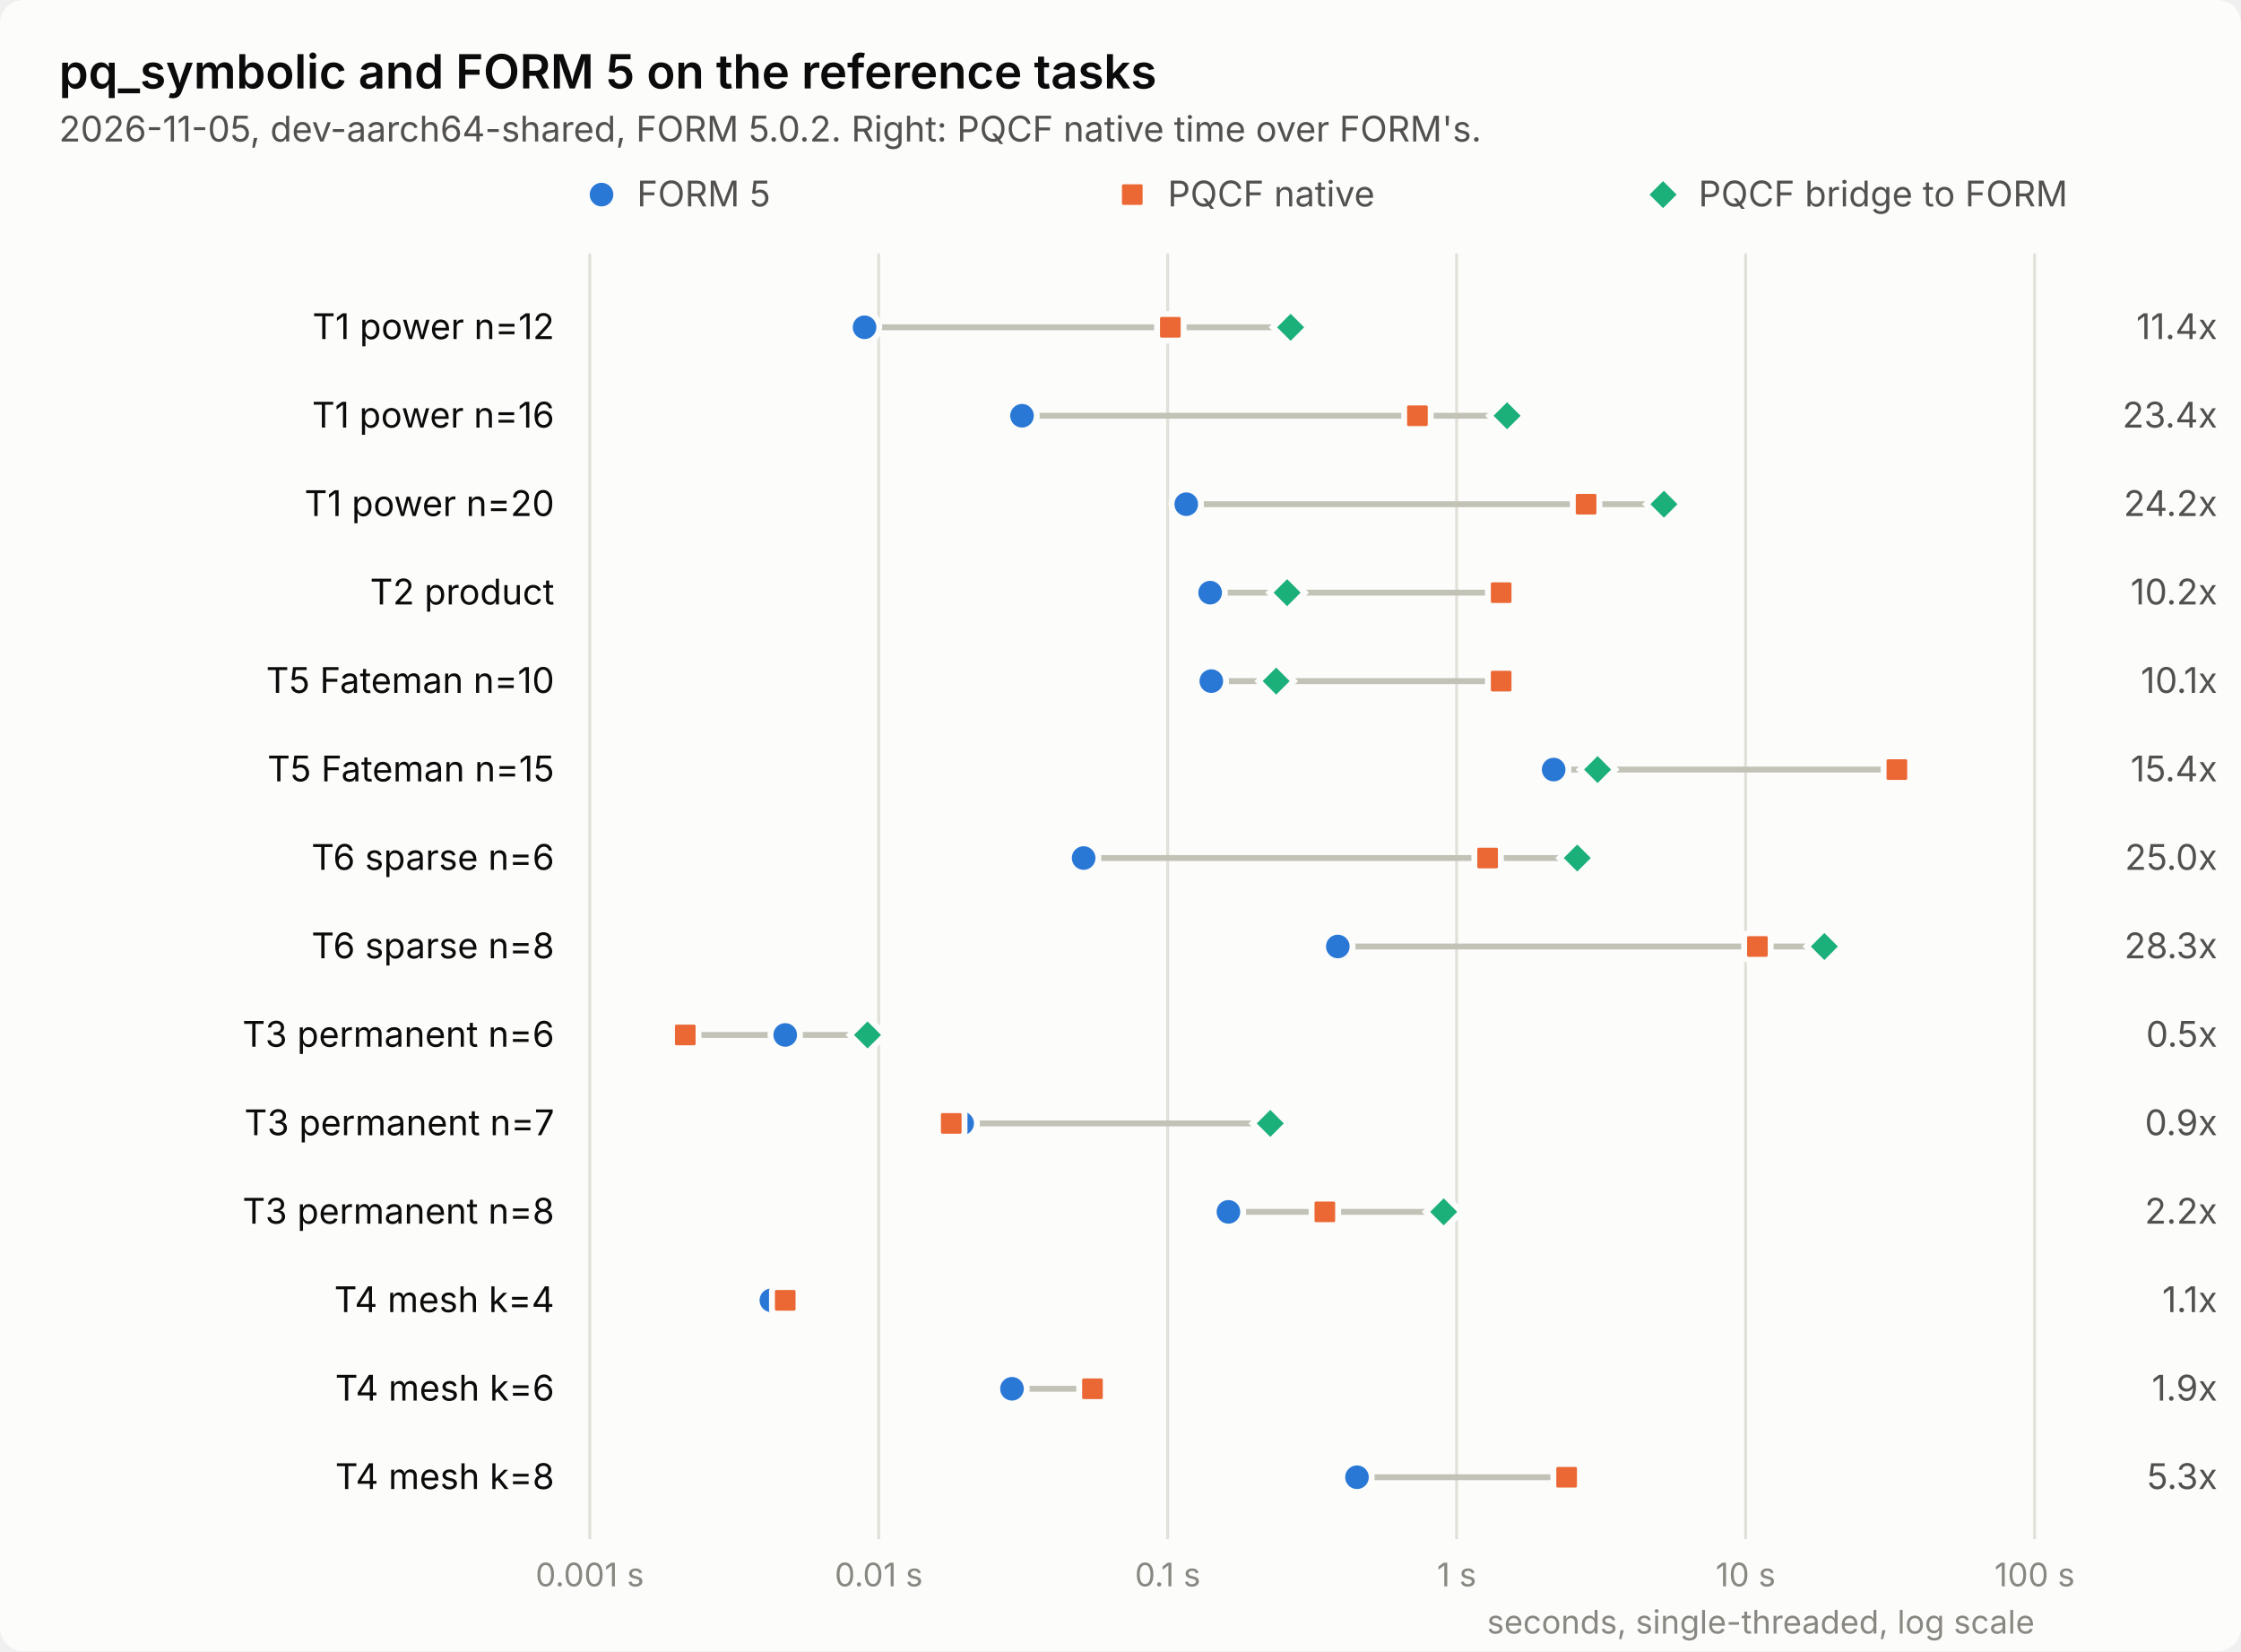
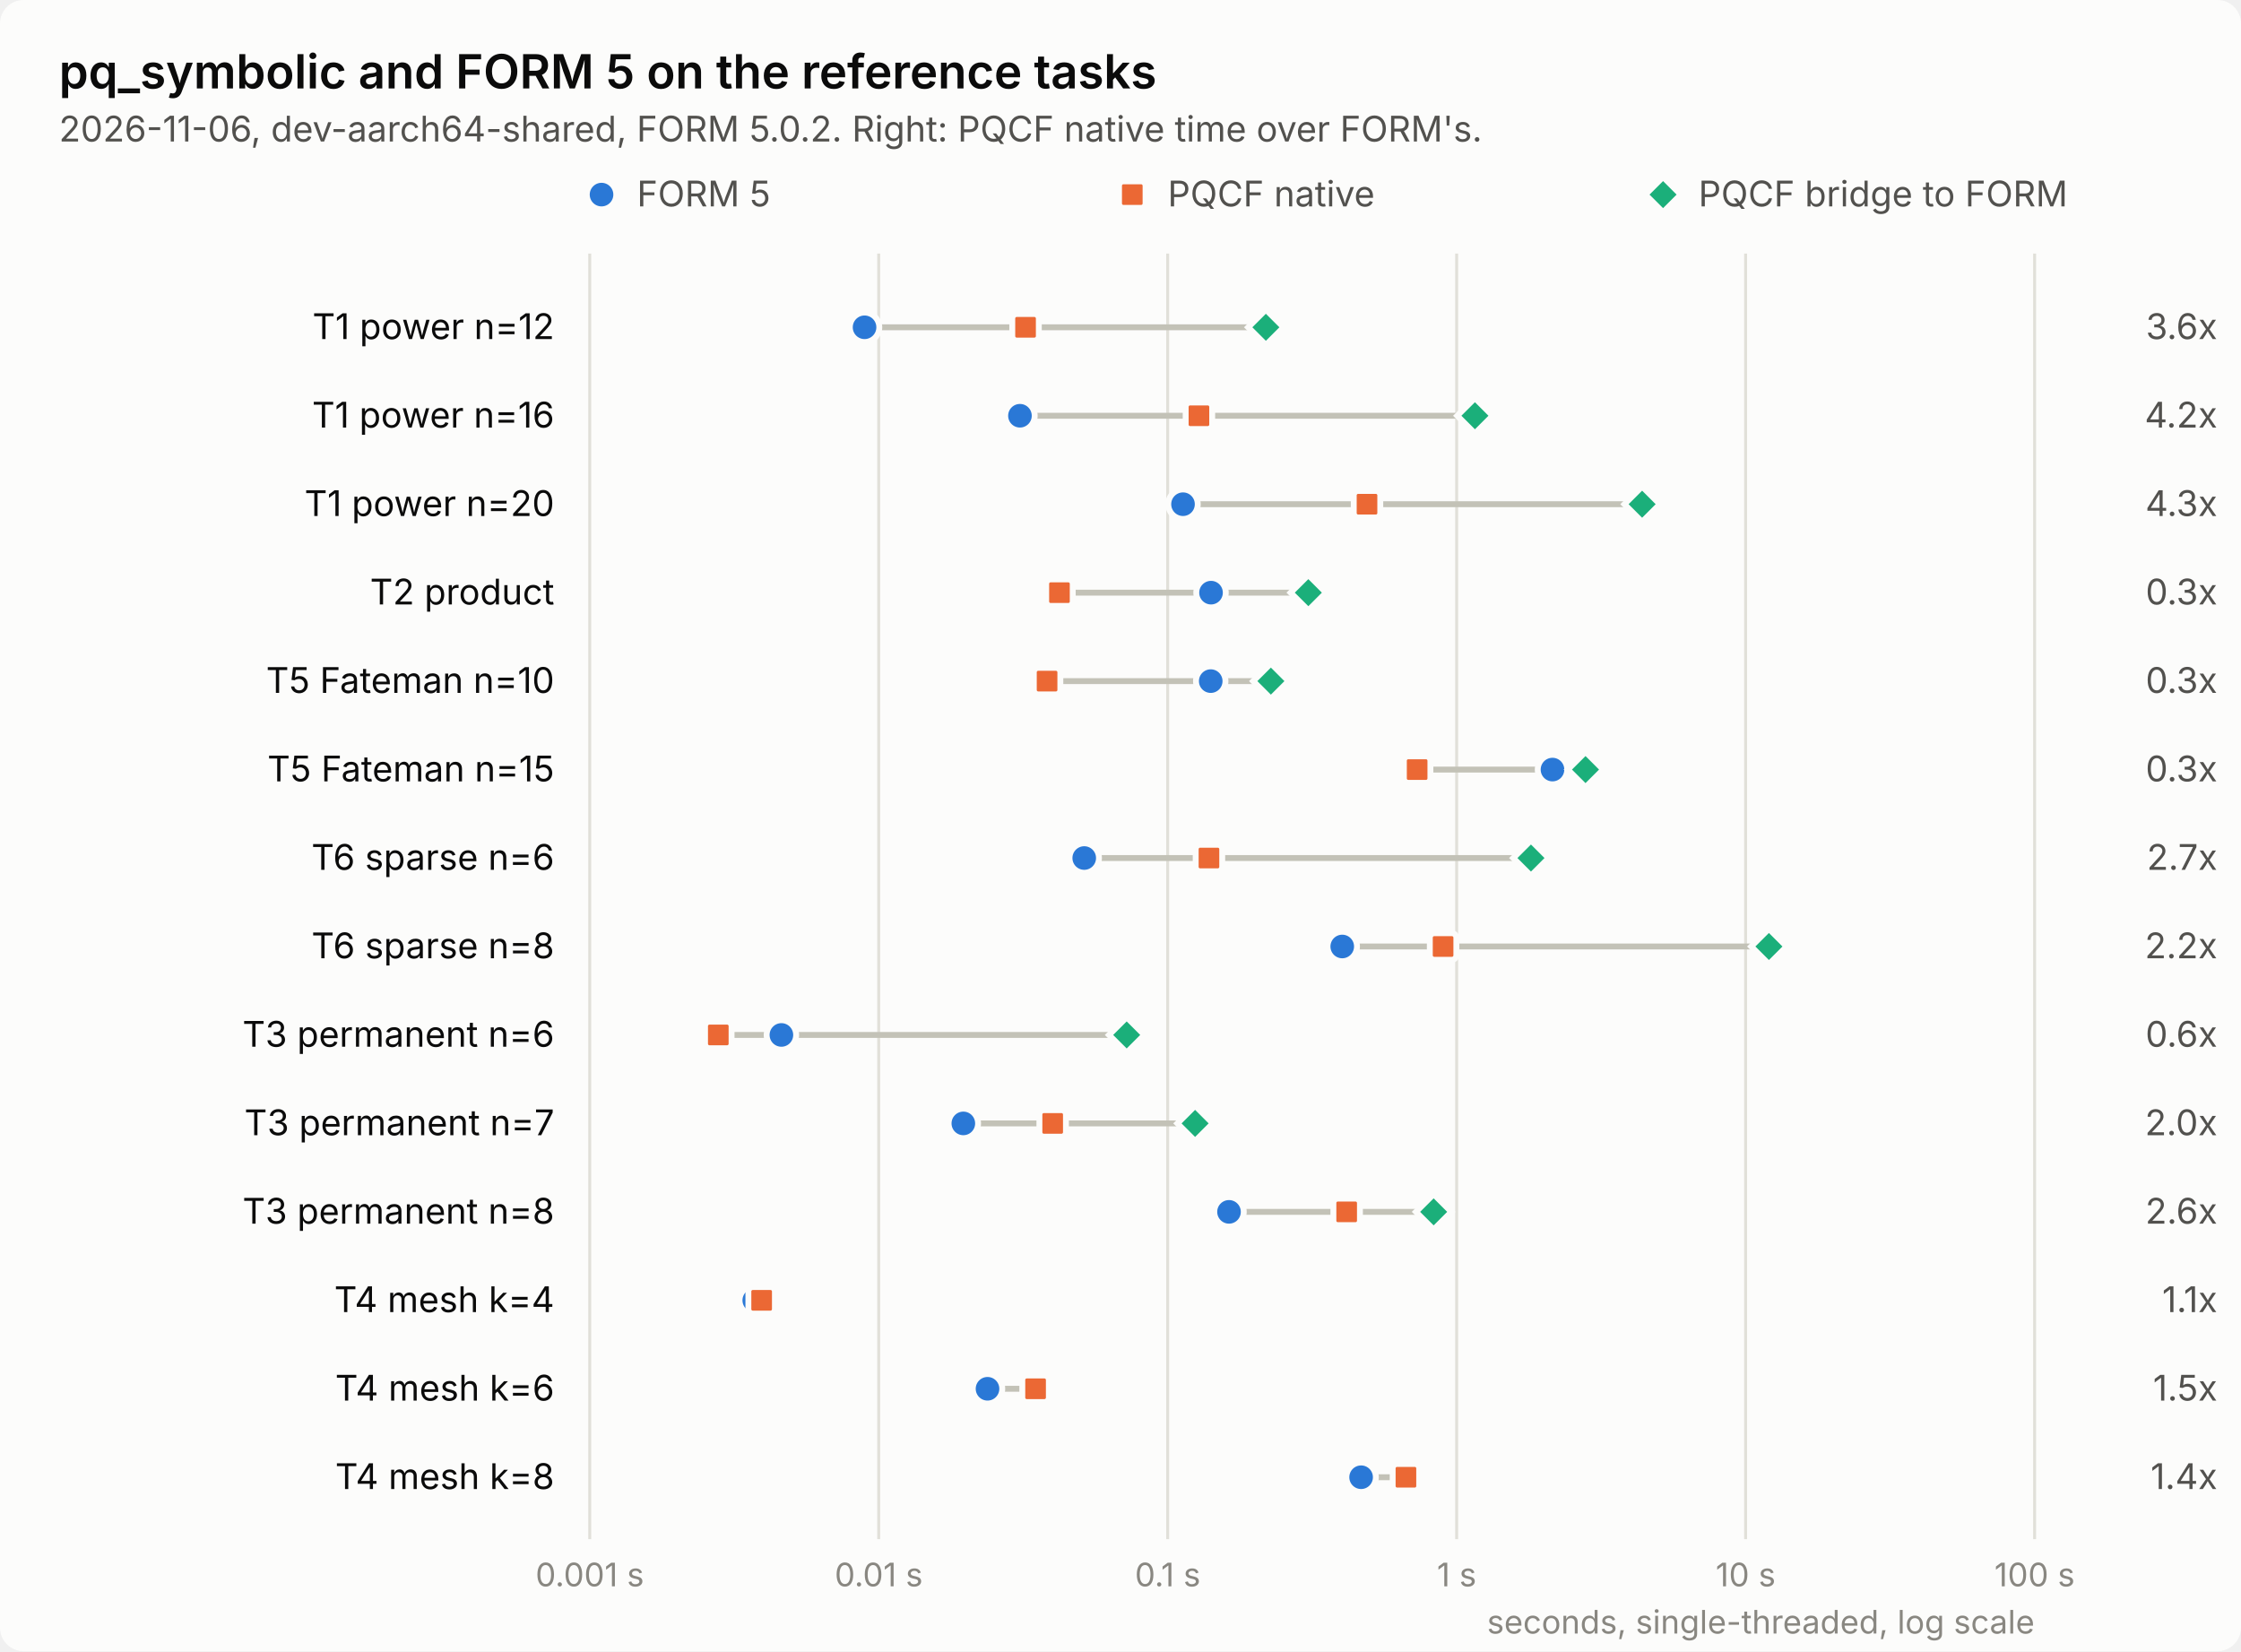
<svg xmlns="http://www.w3.org/2000/svg" viewBox="0 0 760 560" width="760" role="img" aria-label="pq_symbolic and FORM 5 on the reference tasks">
  <style>.bg{fill:#fcfcfb}.t1{fill:#0b0b0b}.t2{fill:#52514e}.mu{fill:#898781}.grid{stroke:#e1e0d9}.axis{stroke:#c3c2b7}.link{stroke:#c3c2b7}.s1{fill:#2a78d6}.s2{fill:#eb6834}.s3{fill:#1baf7a}.ring{stroke:#fcfcfb}.l1{stroke:#2a78d6}.l2{stroke:#eb6834}.l3{stroke:#1baf7a}@media (prefers-color-scheme: dark){.bg{fill:#1a1a19}.t1{fill:#ffffff}.t2{fill:#c3c2b7}.grid{stroke:#2c2c2a}.axis{stroke:#383835}.link{stroke:#383835}.s1{fill:#3987e5}.s2{fill:#d95926}.s3{fill:#199e70}.ring{stroke:#1a1a19}.l1{stroke:#3987e5}.l2{stroke:#d95926}.l3{stroke:#199e70}}text{font-family:system-ui,-apple-system,'Segoe UI',sans-serif}</style>
  <rect class="bg" width="760" height="560" rx="8" />
  <text class="t1" x="20" y="30" font-size="16" font-weight="600">pq_symbolic and FORM 5 on the reference tasks</text>
-   <text class="t2" x="20" y="48" font-size="12">2026-11-05, dev-aarch64-shared, FORM 5.0.2. Right: PQCF native time over FORM's.</text>
+   <text class="t2" x="20" y="48" font-size="12">2026-11-06, dev-aarch64-shared, FORM 5.0.2. Right: PQCF native time over FORM's.</text>
  <line class="grid" x1="200.0" x2="200.0" y1="86" y2="522" stroke-width="1" />
  <text class="mu" x="200.0" y="538" font-size="11" text-anchor="middle">0.001 s</text>
  <line class="grid" x1="298.0" x2="298.0" y1="86" y2="522" stroke-width="1" />
  <text class="mu" x="298.0" y="538" font-size="11" text-anchor="middle">0.01 s</text>
  <line class="grid" x1="396.0" x2="396.0" y1="86" y2="522" stroke-width="1" />
  <text class="mu" x="396.0" y="538" font-size="11" text-anchor="middle">0.1 s</text>
  <line class="grid" x1="494.0" x2="494.0" y1="86" y2="522" stroke-width="1" />
  <text class="mu" x="494.0" y="538" font-size="11" text-anchor="middle">1 s</text>
  <line class="grid" x1="592.0" x2="592.0" y1="86" y2="522" stroke-width="1" />
  <text class="mu" x="592.0" y="538" font-size="11" text-anchor="middle">10 s</text>
  <line class="grid" x1="690.0" x2="690.0" y1="86" y2="522" stroke-width="1" />
  <text class="mu" x="690.0" y="538" font-size="11" text-anchor="middle">100 s</text>
  <circle cx="204.0" cy="66.0" r="5" class="s1 ring" stroke-width="2" />
  <text class="t2" x="216" y="70" font-size="12">FORM 5</text>
  <rect x="379.5" y="61.5" width="9" height="9" rx="1.5" class="s2 ring" stroke-width="2" />
  <text class="t2" x="396" y="70" font-size="12">PQCF native</text>
  <path d="M564.0 60.0 l6 6 l-6 6 l-6 -6 z" class="s3 ring" stroke-width="2" />
  <text class="t2" x="576" y="70" font-size="12">PQCF bridge to FORM</text>
  <text class="t1" x="188" y="115" font-size="12" text-anchor="end">T1 power n=12</text>
-   <line class="link" x1="293.2" x2="437.7" y1="111" y2="111" stroke-width="2" />
+   <line class="link" x1="293.2" x2="429.3" y1="111" y2="111" stroke-width="2" />
  <circle cx="293.2" cy="111.0" r="5" class="s1 ring" stroke-width="2" />
-   <rect x="392.4" y="106.5" width="9" height="9" rx="1.5" class="s2 ring" stroke-width="2" />
-   <path d="M437.7 105.0 l6 6 l-6 6 l-6 -6 z" class="s3 ring" stroke-width="2" />
-   <text class="t2" x="752" y="115" font-size="12" text-anchor="end">11.4x</text>
+   <rect x="343.3" y="106.5" width="9" height="9" rx="1.5" class="s2 ring" stroke-width="2" />
+   <path d="M429.3 105.0 l6 6 l-6 6 l-6 -6 z" class="s3 ring" stroke-width="2" />
+   <text class="t2" x="752" y="115" font-size="12" text-anchor="end">3.6x</text>
  <text class="t1" x="188" y="145" font-size="12" text-anchor="end">T1 power n=16</text>
-   <line class="link" x1="346.6" x2="511.1" y1="141" y2="141" stroke-width="2" />
-   <circle cx="346.6" cy="141.0" r="5" class="s1 ring" stroke-width="2" />
-   <rect x="476.2" y="136.5" width="9" height="9" rx="1.5" class="s2 ring" stroke-width="2" />
-   <path d="M511.1 135.0 l6 6 l-6 6 l-6 -6 z" class="s3 ring" stroke-width="2" />
-   <text class="t2" x="752" y="145" font-size="12" text-anchor="end">23.4x</text>
+   <line class="link" x1="345.9" x2="500.2" y1="141" y2="141" stroke-width="2" />
+   <circle cx="345.9" cy="141.0" r="5" class="s1 ring" stroke-width="2" />
+   <rect x="402.1" y="136.5" width="9" height="9" rx="1.5" class="s2 ring" stroke-width="2" />
+   <path d="M500.2 135.0 l6 6 l-6 6 l-6 -6 z" class="s3 ring" stroke-width="2" />
+   <text class="t2" x="752" y="145" font-size="12" text-anchor="end">4.2x</text>
  <text class="t1" x="188" y="175" font-size="12" text-anchor="end">T1 power n=20</text>
-   <line class="link" x1="402.3" x2="564.3" y1="171" y2="171" stroke-width="2" />
-   <circle cx="402.3" cy="171.0" r="5" class="s1 ring" stroke-width="2" />
-   <rect x="533.4" y="166.5" width="9" height="9" rx="1.5" class="s2 ring" stroke-width="2" />
-   <path d="M564.3 165.0 l6 6 l-6 6 l-6 -6 z" class="s3 ring" stroke-width="2" />
-   <text class="t2" x="752" y="175" font-size="12" text-anchor="end">24.2x</text>
+   <line class="link" x1="401.2" x2="556.9" y1="171" y2="171" stroke-width="2" />
+   <circle cx="401.2" cy="171.0" r="5" class="s1 ring" stroke-width="2" />
+   <rect x="459.1" y="166.5" width="9" height="9" rx="1.5" class="s2 ring" stroke-width="2" />
+   <path d="M556.9 165.0 l6 6 l-6 6 l-6 -6 z" class="s3 ring" stroke-width="2" />
+   <text class="t2" x="752" y="175" font-size="12" text-anchor="end">4.3x</text>
  <text class="t1" x="188" y="205" font-size="12" text-anchor="end">T2 product</text>
-   <line class="link" x1="410.4" x2="509.1" y1="201" y2="201" stroke-width="2" />
-   <circle cx="410.4" cy="201.0" r="5" class="s1 ring" stroke-width="2" />
-   <rect x="504.6" y="196.5" width="9" height="9" rx="1.5" class="s2 ring" stroke-width="2" />
-   <path d="M436.5 195.0 l6 6 l-6 6 l-6 -6 z" class="s3 ring" stroke-width="2" />
-   <text class="t2" x="752" y="205" font-size="12" text-anchor="end">10.2x</text>
+   <line class="link" x1="359.3" x2="443.7" y1="201" y2="201" stroke-width="2" />
+   <circle cx="410.7" cy="201.0" r="5" class="s1 ring" stroke-width="2" />
+   <rect x="354.8" y="196.5" width="9" height="9" rx="1.5" class="s2 ring" stroke-width="2" />
+   <path d="M443.7 195.0 l6 6 l-6 6 l-6 -6 z" class="s3 ring" stroke-width="2" />
+   <text class="t2" x="752" y="205" font-size="12" text-anchor="end">0.3x</text>
  <text class="t1" x="188" y="235" font-size="12" text-anchor="end">T5 Fateman n=10</text>
-   <line class="link" x1="410.8" x2="509.1" y1="231" y2="231" stroke-width="2" />
-   <circle cx="410.8" cy="231.0" r="5" class="s1 ring" stroke-width="2" />
-   <rect x="504.6" y="226.5" width="9" height="9" rx="1.5" class="s2 ring" stroke-width="2" />
-   <path d="M432.8 225.0 l6 6 l-6 6 l-6 -6 z" class="s3 ring" stroke-width="2" />
-   <text class="t2" x="752" y="235" font-size="12" text-anchor="end">10.1x</text>
+   <line class="link" x1="355.1" x2="431.0" y1="231" y2="231" stroke-width="2" />
+   <circle cx="410.6" cy="231.0" r="5" class="s1 ring" stroke-width="2" />
+   <rect x="350.6" y="226.5" width="9" height="9" rx="1.5" class="s2 ring" stroke-width="2" />
+   <path d="M431.0 225.0 l6 6 l-6 6 l-6 -6 z" class="s3 ring" stroke-width="2" />
+   <text class="t2" x="752" y="235" font-size="12" text-anchor="end">0.3x</text>
  <text class="t1" x="188" y="265" font-size="12" text-anchor="end">T5 Fateman n=15</text>
-   <line class="link" x1="526.9" x2="643.3" y1="261" y2="261" stroke-width="2" />
-   <circle cx="526.9" cy="261.0" r="5" class="s1 ring" stroke-width="2" />
-   <rect x="638.8" y="256.5" width="9" height="9" rx="1.5" class="s2 ring" stroke-width="2" />
-   <path d="M541.8 255.0 l6 6 l-6 6 l-6 -6 z" class="s3 ring" stroke-width="2" />
-   <text class="t2" x="752" y="265" font-size="12" text-anchor="end">15.4x</text>
+   <line class="link" x1="480.6" x2="537.7" y1="261" y2="261" stroke-width="2" />
+   <circle cx="526.5" cy="261.0" r="5" class="s1 ring" stroke-width="2" />
+   <rect x="476.1" y="256.5" width="9" height="9" rx="1.5" class="s2 ring" stroke-width="2" />
+   <path d="M537.7 255.0 l6 6 l-6 6 l-6 -6 z" class="s3 ring" stroke-width="2" />
+   <text class="t2" x="752" y="265" font-size="12" text-anchor="end">0.3x</text>
  <text class="t1" x="188" y="295" font-size="12" text-anchor="end">T6 sparse n=6</text>
-   <line class="link" x1="367.5" x2="534.9" y1="291" y2="291" stroke-width="2" />
-   <circle cx="367.5" cy="291.0" r="5" class="s1 ring" stroke-width="2" />
-   <rect x="500.0" y="286.5" width="9" height="9" rx="1.5" class="s2 ring" stroke-width="2" />
-   <path d="M534.9 285.0 l6 6 l-6 6 l-6 -6 z" class="s3 ring" stroke-width="2" />
-   <text class="t2" x="752" y="295" font-size="12" text-anchor="end">25.0x</text>
+   <line class="link" x1="367.7" x2="519.2" y1="291" y2="291" stroke-width="2" />
+   <circle cx="367.7" cy="291.0" r="5" class="s1 ring" stroke-width="2" />
+   <rect x="405.5" y="286.5" width="9" height="9" rx="1.5" class="s2 ring" stroke-width="2" />
+   <path d="M519.2 285.0 l6 6 l-6 6 l-6 -6 z" class="s3 ring" stroke-width="2" />
+   <text class="t2" x="752" y="295" font-size="12" text-anchor="end">2.7x</text>
  <text class="t1" x="188" y="325" font-size="12" text-anchor="end">T6 sparse n=8</text>
-   <line class="link" x1="453.7" x2="618.7" y1="321" y2="321" stroke-width="2" />
-   <circle cx="453.7" cy="321.0" r="5" class="s1 ring" stroke-width="2" />
-   <rect x="591.5" y="316.5" width="9" height="9" rx="1.5" class="s2 ring" stroke-width="2" />
-   <path d="M618.7 315.0 l6 6 l-6 6 l-6 -6 z" class="s3 ring" stroke-width="2" />
-   <text class="t2" x="752" y="325" font-size="12" text-anchor="end">28.3x</text>
+   <line class="link" x1="455.2" x2="599.9" y1="321" y2="321" stroke-width="2" />
+   <circle cx="455.2" cy="321.0" r="5" class="s1 ring" stroke-width="2" />
+   <rect x="484.9" y="316.5" width="9" height="9" rx="1.5" class="s2 ring" stroke-width="2" />
+   <path d="M599.9 315.0 l6 6 l-6 6 l-6 -6 z" class="s3 ring" stroke-width="2" />
+   <text class="t2" x="752" y="325" font-size="12" text-anchor="end">2.2x</text>
  <text class="t1" x="188" y="355" font-size="12" text-anchor="end">T3 permanent n=6</text>
-   <line class="link" x1="232.4" x2="294.2" y1="351" y2="351" stroke-width="2" />
-   <circle cx="266.3" cy="351.0" r="5" class="s1 ring" stroke-width="2" />
-   <rect x="227.9" y="346.5" width="9" height="9" rx="1.5" class="s2 ring" stroke-width="2" />
-   <path d="M294.2 345.0 l6 6 l-6 6 l-6 -6 z" class="s3 ring" stroke-width="2" />
-   <text class="t2" x="752" y="355" font-size="12" text-anchor="end">0.5x</text>
+   <line class="link" x1="243.6" x2="382.1" y1="351" y2="351" stroke-width="2" />
+   <circle cx="265.0" cy="351.0" r="5" class="s1 ring" stroke-width="2" />
+   <rect x="239.1" y="346.5" width="9" height="9" rx="1.5" class="s2 ring" stroke-width="2" />
+   <path d="M382.1 345.0 l6 6 l-6 6 l-6 -6 z" class="s3 ring" stroke-width="2" />
+   <text class="t2" x="752" y="355" font-size="12" text-anchor="end">0.6x</text>
  <text class="t1" x="188" y="385" font-size="12" text-anchor="end">T3 permanent n=7</text>
-   <line class="link" x1="322.6" x2="430.8" y1="381" y2="381" stroke-width="2" />
-   <circle cx="326.3" cy="381.0" r="5" class="s1 ring" stroke-width="2" />
-   <rect x="318.1" y="376.5" width="9" height="9" rx="1.5" class="s2 ring" stroke-width="2" />
-   <path d="M430.8 375.0 l6 6 l-6 6 l-6 -6 z" class="s3 ring" stroke-width="2" />
-   <text class="t2" x="752" y="385" font-size="12" text-anchor="end">0.9x</text>
+   <line class="link" x1="326.7" x2="405.3" y1="381" y2="381" stroke-width="2" />
+   <circle cx="326.7" cy="381.0" r="5" class="s1 ring" stroke-width="2" />
+   <rect x="352.5" y="376.5" width="9" height="9" rx="1.5" class="s2 ring" stroke-width="2" />
+   <path d="M405.3 375.0 l6 6 l-6 6 l-6 -6 z" class="s3 ring" stroke-width="2" />
+   <text class="t2" x="752" y="385" font-size="12" text-anchor="end">2.0x</text>
  <text class="t1" x="188" y="415" font-size="12" text-anchor="end">T3 permanent n=8</text>
-   <line class="link" x1="416.6" x2="489.6" y1="411" y2="411" stroke-width="2" />
-   <circle cx="416.6" cy="411.0" r="5" class="s1 ring" stroke-width="2" />
-   <rect x="444.8" y="406.5" width="9" height="9" rx="1.5" class="s2 ring" stroke-width="2" />
-   <path d="M489.6 405.0 l6 6 l-6 6 l-6 -6 z" class="s3 ring" stroke-width="2" />
-   <text class="t2" x="752" y="415" font-size="12" text-anchor="end">2.2x</text>
+   <line class="link" x1="416.8" x2="486.2" y1="411" y2="411" stroke-width="2" />
+   <circle cx="416.8" cy="411.0" r="5" class="s1 ring" stroke-width="2" />
+   <rect x="452.2" y="406.5" width="9" height="9" rx="1.5" class="s2 ring" stroke-width="2" />
+   <path d="M486.2 405.0 l6 6 l-6 6 l-6 -6 z" class="s3 ring" stroke-width="2" />
+   <text class="t2" x="752" y="415" font-size="12" text-anchor="end">2.6x</text>
  <text class="t1" x="188" y="445" font-size="12" text-anchor="end">T4 mesh k=4</text>
-   <line class="link" x1="261.6" x2="266.3" y1="441" y2="441" stroke-width="2" />
-   <circle cx="261.6" cy="441.0" r="5" class="s1 ring" stroke-width="2" />
-   <rect x="261.8" y="436.5" width="9" height="9" rx="1.5" class="s2 ring" stroke-width="2" />
+   <line class="link" x1="255.8" x2="258.3" y1="441" y2="441" stroke-width="2" />
+   <circle cx="255.8" cy="441.0" r="5" class="s1 ring" stroke-width="2" />
+   <rect x="253.8" y="436.5" width="9" height="9" rx="1.5" class="s2 ring" stroke-width="2" />
  <text class="t2" x="752" y="445" font-size="12" text-anchor="end">1.1x</text>
  <text class="t1" x="188" y="475" font-size="12" text-anchor="end">T4 mesh k=6</text>
-   <line class="link" x1="343.2" x2="370.5" y1="471" y2="471" stroke-width="2" />
-   <circle cx="343.2" cy="471.0" r="5" class="s1 ring" stroke-width="2" />
-   <rect x="366.0" y="466.5" width="9" height="9" rx="1.5" class="s2 ring" stroke-width="2" />
-   <text class="t2" x="752" y="475" font-size="12" text-anchor="end">1.9x</text>
+   <line class="link" x1="334.9" x2="351.2" y1="471" y2="471" stroke-width="2" />
+   <circle cx="334.9" cy="471.0" r="5" class="s1 ring" stroke-width="2" />
+   <rect x="346.7" y="466.5" width="9" height="9" rx="1.5" class="s2 ring" stroke-width="2" />
+   <text class="t2" x="752" y="475" font-size="12" text-anchor="end">1.5x</text>
  <text class="t1" x="188" y="505" font-size="12" text-anchor="end">T4 mesh k=8</text>
-   <line class="link" x1="460.2" x2="531.3" y1="501" y2="501" stroke-width="2" />
-   <circle cx="460.2" cy="501.0" r="5" class="s1 ring" stroke-width="2" />
-   <rect x="526.8" y="496.5" width="9" height="9" rx="1.5" class="s2 ring" stroke-width="2" />
-   <text class="t2" x="752" y="505" font-size="12" text-anchor="end">5.3x</text>
+   <line class="link" x1="461.6" x2="476.8" y1="501" y2="501" stroke-width="2" />
+   <circle cx="461.6" cy="501.0" r="5" class="s1 ring" stroke-width="2" />
+   <rect x="472.3" y="496.5" width="9" height="9" rx="1.5" class="s2 ring" stroke-width="2" />
+   <text class="t2" x="752" y="505" font-size="12" text-anchor="end">1.4x</text>
  <text class="mu" x="690" y="554" font-size="11" text-anchor="end">seconds, single-threaded, log scale</text>
</svg>
